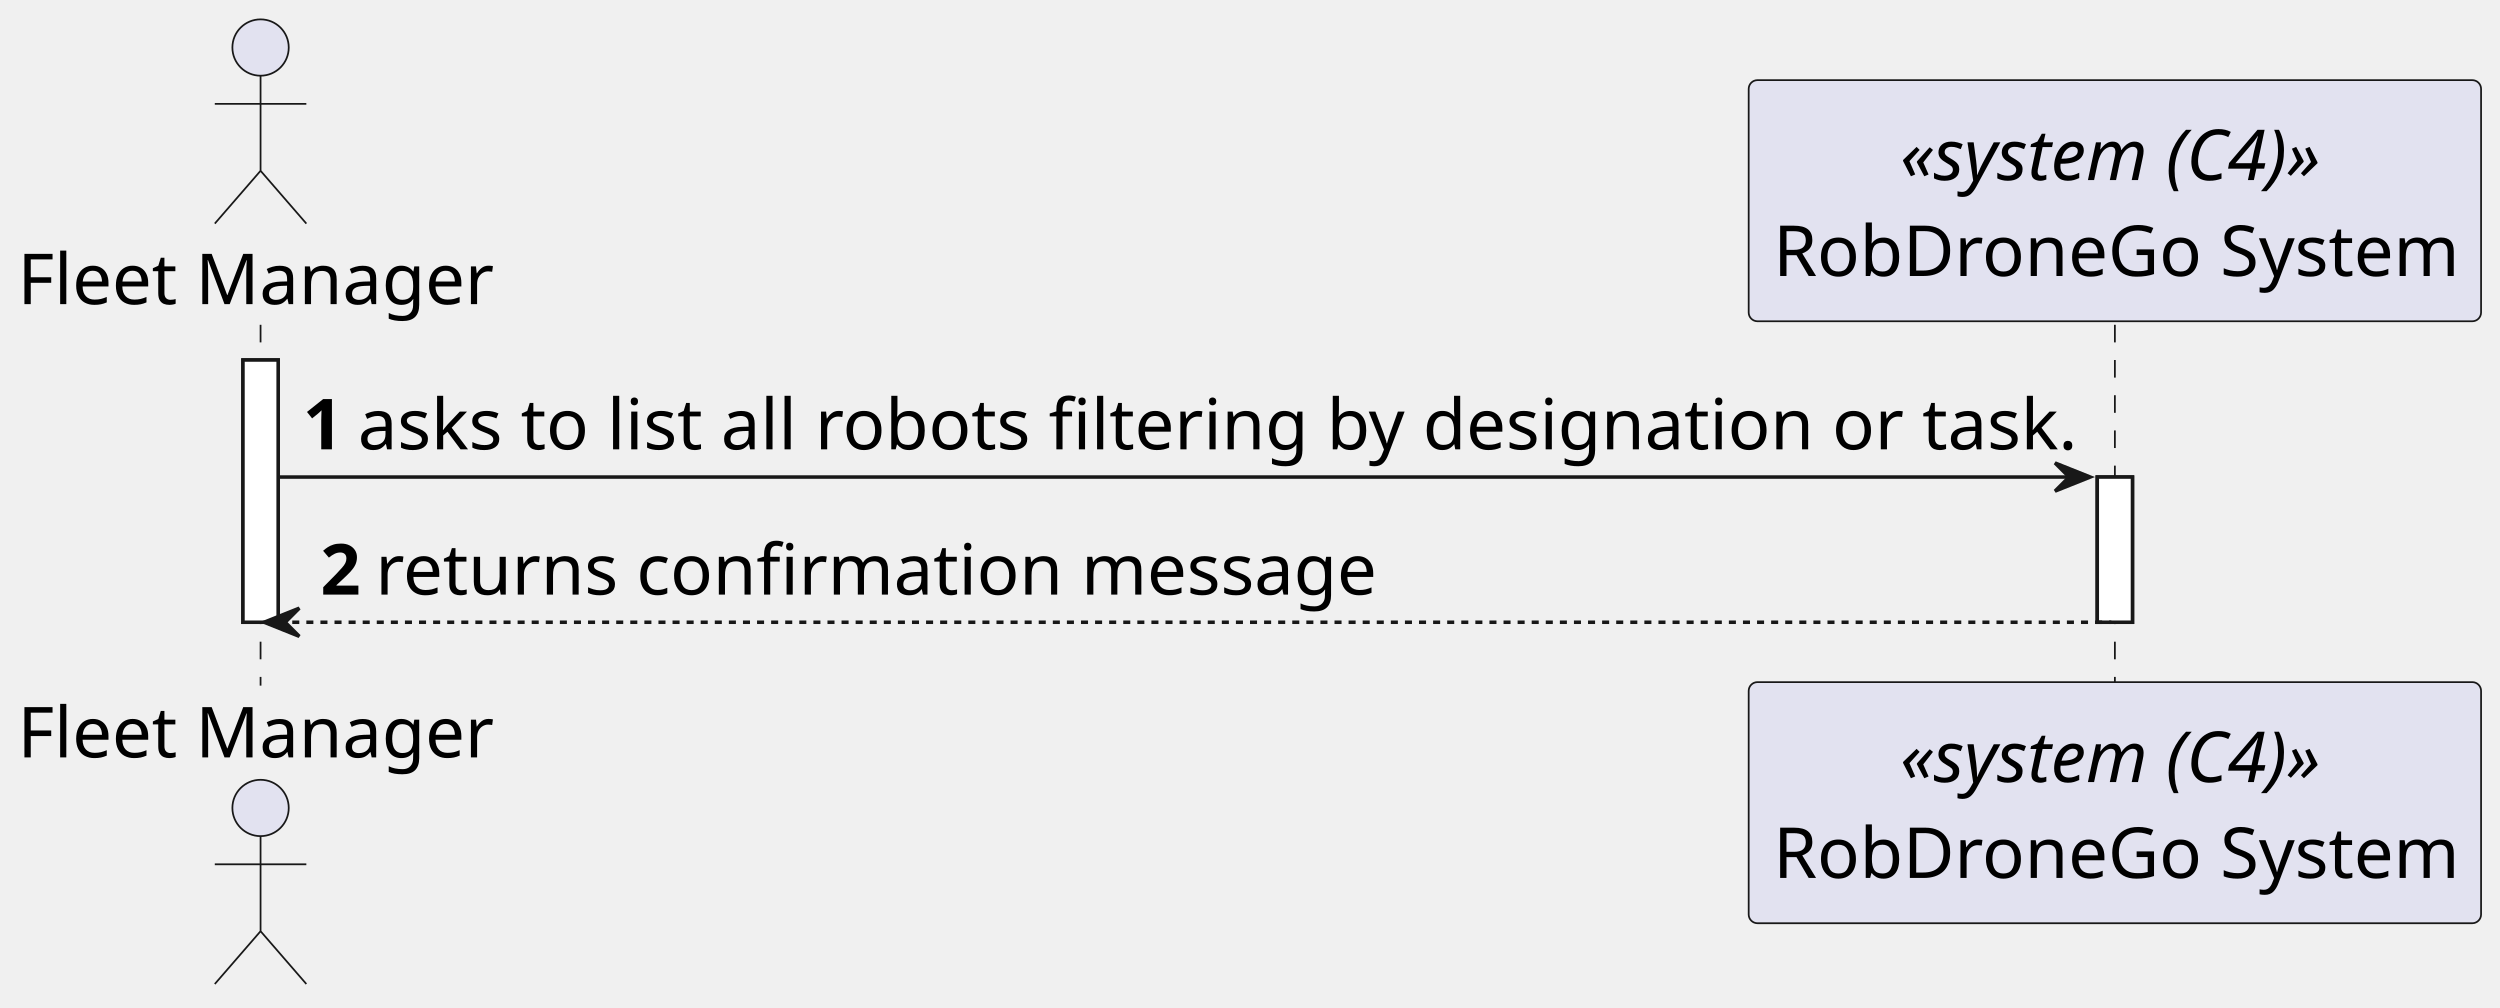
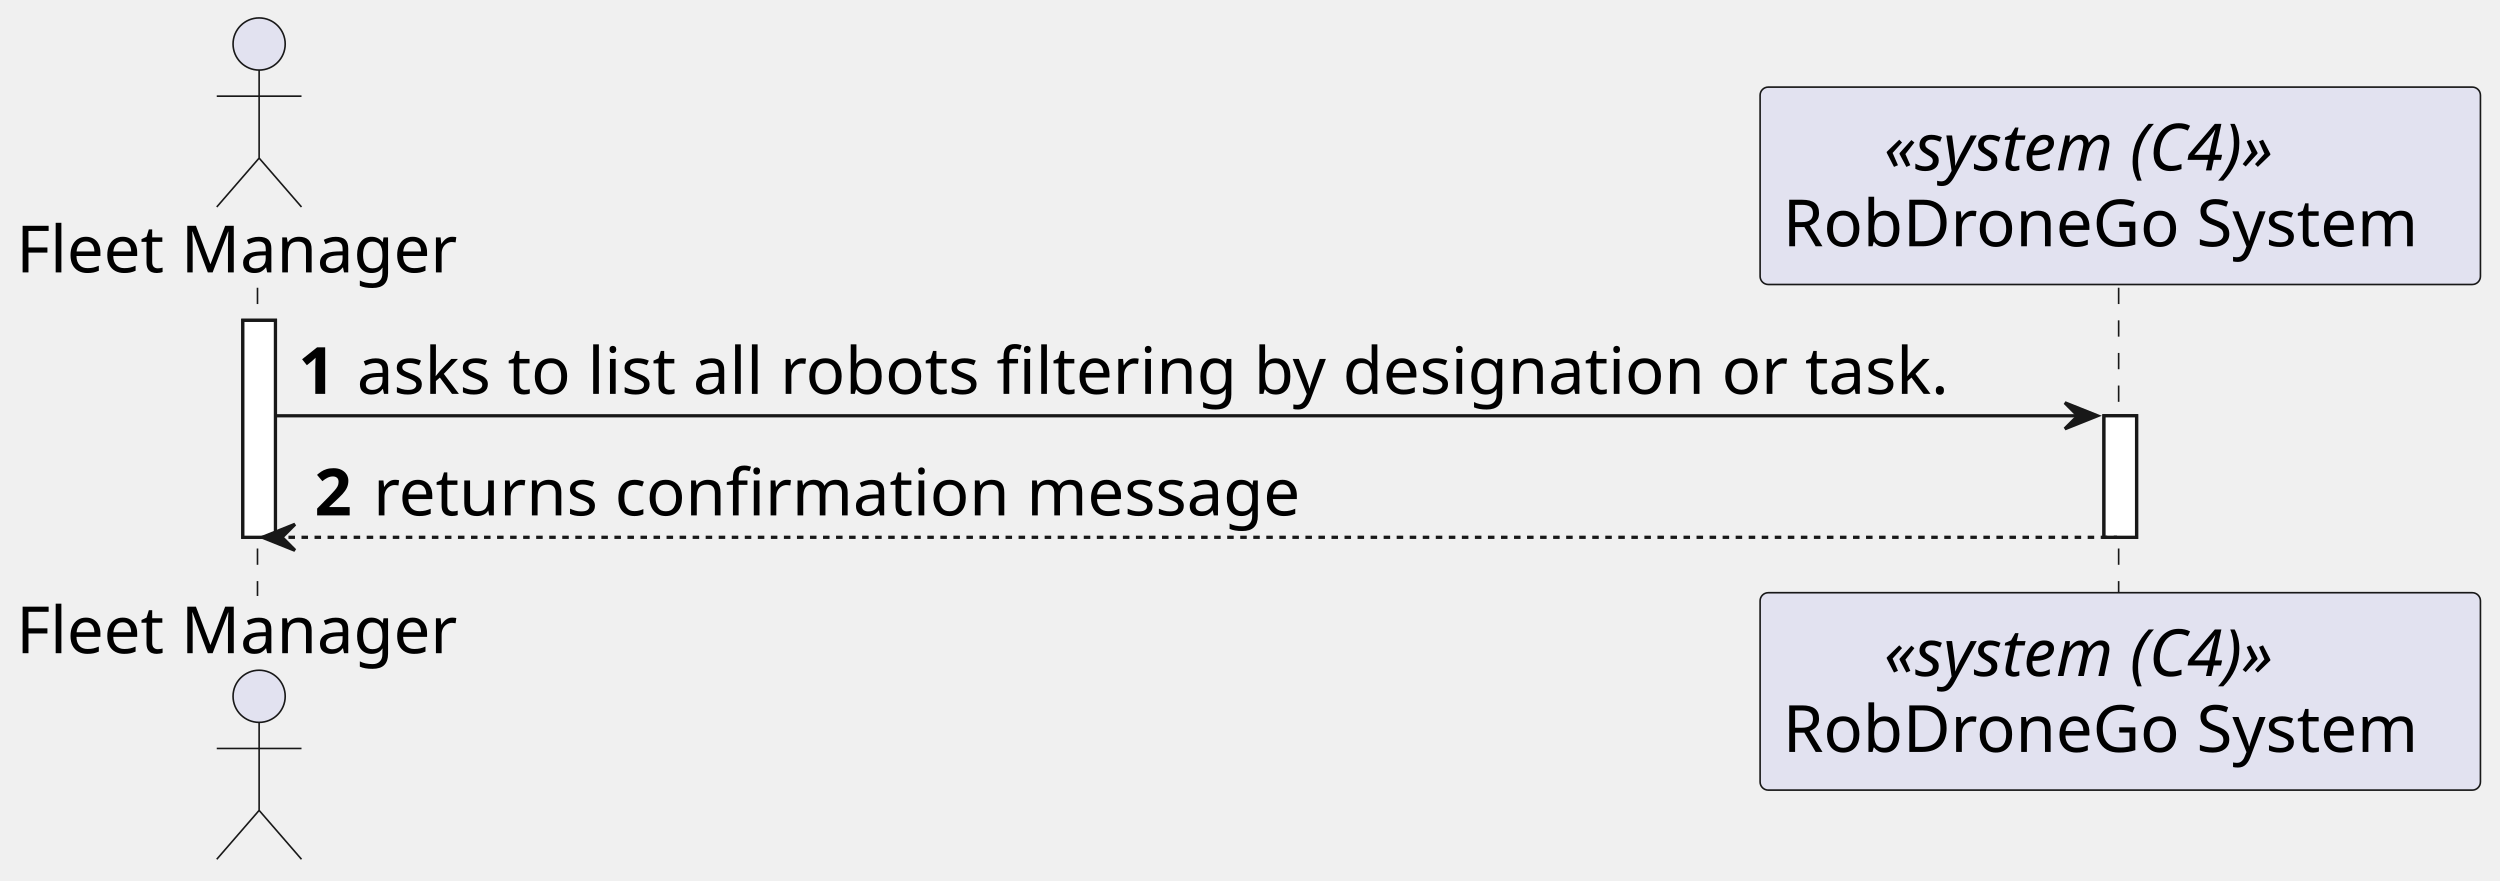
- <svg xmlns="http://www.w3.org/2000/svg" contentStyleType="text/css" height="286px" preserveAspectRatio="none" style="width:710px;height:286px;background:#FFFFFF;" version="1.1" viewBox="0 0 710 286" width="710px" zoomAndPan="magnify">
+ <svg xmlns="http://www.w3.org/2000/svg" contentStyleType="text/css" height="270px" preserveAspectRatio="none" style="width:767px;height:270px;background:#FFFFFF;" version="1.1" viewBox="0 0 767 270" width="767px" zoomAndPan="magnify">
  <defs />
  <g>
-     <rect fill="#FFFFFF" height="74.48" style="stroke:#181818;stroke-width:1.0;" width="10" x="69" y="102.24" />
-     <rect fill="#FFFFFF" height="41.24" style="stroke:#181818;stroke-width:1.0;" width="10" x="595.625" y="135.48" />
-     <line style="stroke:#181818;stroke-width:0.5;stroke-dasharray:5.0,5.0;" x1="74" x2="74" y1="92.24" y2="194.72" />
-     <line style="stroke:#181818;stroke-width:0.5;stroke-dasharray:5.0,5.0;" x1="600.625" x2="600.625" y1="92.24" y2="194.72" />
-     <text fill="#000000" font-family="sans-serif" font-size="20" lengthAdjust="spacing" textLength="132" x="5" y="86.38">Fleet Manager</text>
-     <ellipse cx="74" cy="13.5" fill="#E2E2F0" rx="8" ry="8" style="stroke:#181818;stroke-width:0.5;" />
-     <path d="M74,21.5 L74,48.5 M61,29.5 L87,29.5 M74,48.5 L61,63.5 M74,48.5 L87,63.5 " fill="none" style="stroke:#181818;stroke-width:0.5;" />
-     <text fill="#000000" font-family="sans-serif" font-size="20" lengthAdjust="spacing" textLength="132" x="5" y="215.1">Fleet Manager</text>
-     <ellipse cx="74" cy="229.46" fill="#E2E2F0" rx="8" ry="8" style="stroke:#181818;stroke-width:0.5;" />
-     <path d="M74,237.46 L74,264.46 M61,245.46 L87,245.46 M74,264.46 L61,279.46 M74,264.46 L87,279.46 " fill="none" style="stroke:#181818;stroke-width:0.5;" />
-     <rect fill="#E2E2F0" height="68.48" rx="2.5" ry="2.5" style="stroke:#181818;stroke-width:0.5;" width="208" x="496.625" y="22.76" />
-     <text fill="#000000" font-family="sans-serif" font-size="20" font-style="italic" lengthAdjust="spacing" textLength="122" x="539.625" y="51.14">«system (C4)»</text>
-     <text fill="#000000" font-family="sans-serif" font-size="20" lengthAdjust="spacing" textLength="194" x="503.625" y="78.38">RobDroneGo System</text>
-     <rect fill="#E2E2F0" height="68.48" rx="2.5" ry="2.5" style="stroke:#181818;stroke-width:0.5;" width="208" x="496.625" y="193.72" />
-     <text fill="#000000" font-family="sans-serif" font-size="20" font-style="italic" lengthAdjust="spacing" textLength="122" x="539.625" y="222.1">«system (C4)»</text>
-     <text fill="#000000" font-family="sans-serif" font-size="20" lengthAdjust="spacing" textLength="194" x="503.625" y="249.34">RobDroneGo System</text>
-     <rect fill="#FFFFFF" height="74.48" style="stroke:#181818;stroke-width:1.0;" width="10" x="69" y="102.24" />
-     <rect fill="#FFFFFF" height="41.24" style="stroke:#181818;stroke-width:1.0;" width="10" x="595.625" y="135.48" />
-     <polygon fill="#181818" points="583.625,131.48,593.625,135.48,583.625,139.48,587.625,135.48" style="stroke:#181818;stroke-width:1.0;" />
-     <line style="stroke:#181818;stroke-width:1.0;" x1="79" x2="589.625" y1="135.48" y2="135.48" />
-     <text fill="#000000" font-family="sans-serif" font-size="20" font-weight="bold" lengthAdjust="spacing" textLength="11.625" x="86" y="127.62">1</text>
-     <text fill="#000000" font-family="sans-serif" font-size="20" lengthAdjust="spacing" textLength="482" x="101.625" y="127.62">asks to list all robots filtering by designation or task.</text>
-     <polygon fill="#181818" points="85,172.72,75,176.72,85,180.72,81,176.72" style="stroke:#181818;stroke-width:1.0;" />
-     <line style="stroke:#181818;stroke-width:1.0;stroke-dasharray:2.0,2.0;" x1="79" x2="599.625" y1="176.72" y2="176.72" />
-     <text fill="#000000" font-family="sans-serif" font-size="20" font-weight="bold" lengthAdjust="spacing" textLength="11.625" x="91" y="168.86">2</text>
-     <text fill="#000000" font-family="sans-serif" font-size="20" lengthAdjust="spacing" textLength="282" x="106.625" y="168.86">returns confirmation message</text>
+     <rect fill="#FFFFFF" height="66.562" style="stroke:#181818;stroke-width:1.0;" width="10" x="74.5" y="98.281" />
+     <rect fill="#FFFFFF" height="37.281" style="stroke:#181818;stroke-width:1.0;" width="10" x="645.5" y="127.562" />
+     <line style="stroke:#181818;stroke-width:0.5;stroke-dasharray:5.0,5.0;" x1="79" x2="79" y1="88.281" y2="182.844" />
+     <line style="stroke:#181818;stroke-width:0.5;stroke-dasharray:5.0,5.0;" x1="650" x2="650" y1="88.281" y2="182.844" />
+     <text fill="#000000" font-family="sans-serif" font-size="20" lengthAdjust="spacing" textLength="143" x="5" y="83.564">Fleet Manager</text>
+     <ellipse cx="79.5" cy="13.5" fill="#E2E2F0" rx="8" ry="8" style="stroke:#181818;stroke-width:0.5;" />
+     <path d="M79.5,21.5 L79.5,48.5 M66.5,29.5 L92.5,29.5 M79.5,48.5 L66.5,63.5 M79.5,48.5 L92.5,63.5 " fill="none" style="stroke:#181818;stroke-width:0.5;" />
+     <text fill="#000000" font-family="sans-serif" font-size="20" lengthAdjust="spacing" textLength="143" x="5" y="200.408">Fleet Manager</text>
+     <ellipse cx="79.5" cy="213.625" fill="#E2E2F0" rx="8" ry="8" style="stroke:#181818;stroke-width:0.5;" />
+     <path d="M79.5,221.625 L79.5,248.625 M66.5,229.625 L92.5,229.625 M79.5,248.625 L66.5,263.625 M79.5,248.625 L92.5,263.625 " fill="none" style="stroke:#181818;stroke-width:0.5;" />
+     <rect fill="#E2E2F0" height="60.562" rx="2.5" ry="2.5" style="stroke:#181818;stroke-width:0.5;" width="221" x="540" y="26.719" />
+     <text fill="#000000" font-family="sans-serif" font-size="20" font-style="italic" lengthAdjust="spacing" textLength="145" x="578" y="52.283">«system (C4)»</text>
+     <text fill="#000000" font-family="sans-serif" font-size="20" lengthAdjust="spacing" textLength="207" x="547" y="75.564">RobDroneGo System</text>
+     <rect fill="#E2E2F0" height="60.562" rx="2.5" ry="2.5" style="stroke:#181818;stroke-width:0.5;" width="221" x="540" y="181.844" />
+     <text fill="#000000" font-family="sans-serif" font-size="20" font-style="italic" lengthAdjust="spacing" textLength="145" x="578" y="207.408">«system (C4)»</text>
+     <text fill="#000000" font-family="sans-serif" font-size="20" lengthAdjust="spacing" textLength="207" x="547" y="230.69">RobDroneGo System</text>
+     <rect fill="#FFFFFF" height="66.562" style="stroke:#181818;stroke-width:1.0;" width="10" x="74.5" y="98.281" />
+     <rect fill="#FFFFFF" height="37.281" style="stroke:#181818;stroke-width:1.0;" width="10" x="645.5" y="127.562" />
+     <polygon fill="#181818" points="633.5,123.562,643.5,127.562,633.5,131.562,637.5,127.562" style="stroke:#181818;stroke-width:1.0;" />
+     <line style="stroke:#181818;stroke-width:1.0;" x1="84.5" x2="639.5" y1="127.562" y2="127.562" />
+     <text fill="#000000" font-family="sans-serif" font-size="20" font-weight="bold" lengthAdjust="spacing" textLength="14" x="91.5" y="120.846">1</text>
+     <text fill="#000000" font-family="sans-serif" font-size="20" lengthAdjust="spacing" textLength="524" x="109.5" y="120.846">asks to list all robots filtering by designation or task.</text>
+     <polygon fill="#181818" points="90.5,160.844,80.5,164.844,90.5,168.844,86.5,164.844" style="stroke:#181818;stroke-width:1.0;" />
+     <line style="stroke:#181818;stroke-width:1.0;stroke-dasharray:2.0,2.0;" x1="84.5" x2="649.5" y1="164.844" y2="164.844" />
+     <text fill="#000000" font-family="sans-serif" font-size="20" font-weight="bold" lengthAdjust="spacing" textLength="14" x="96.5" y="158.127">2</text>
+     <text fill="#000000" font-family="sans-serif" font-size="20" lengthAdjust="spacing" textLength="301" x="114.5" y="158.127">returns confirmation message</text>
  </g>
</svg>
